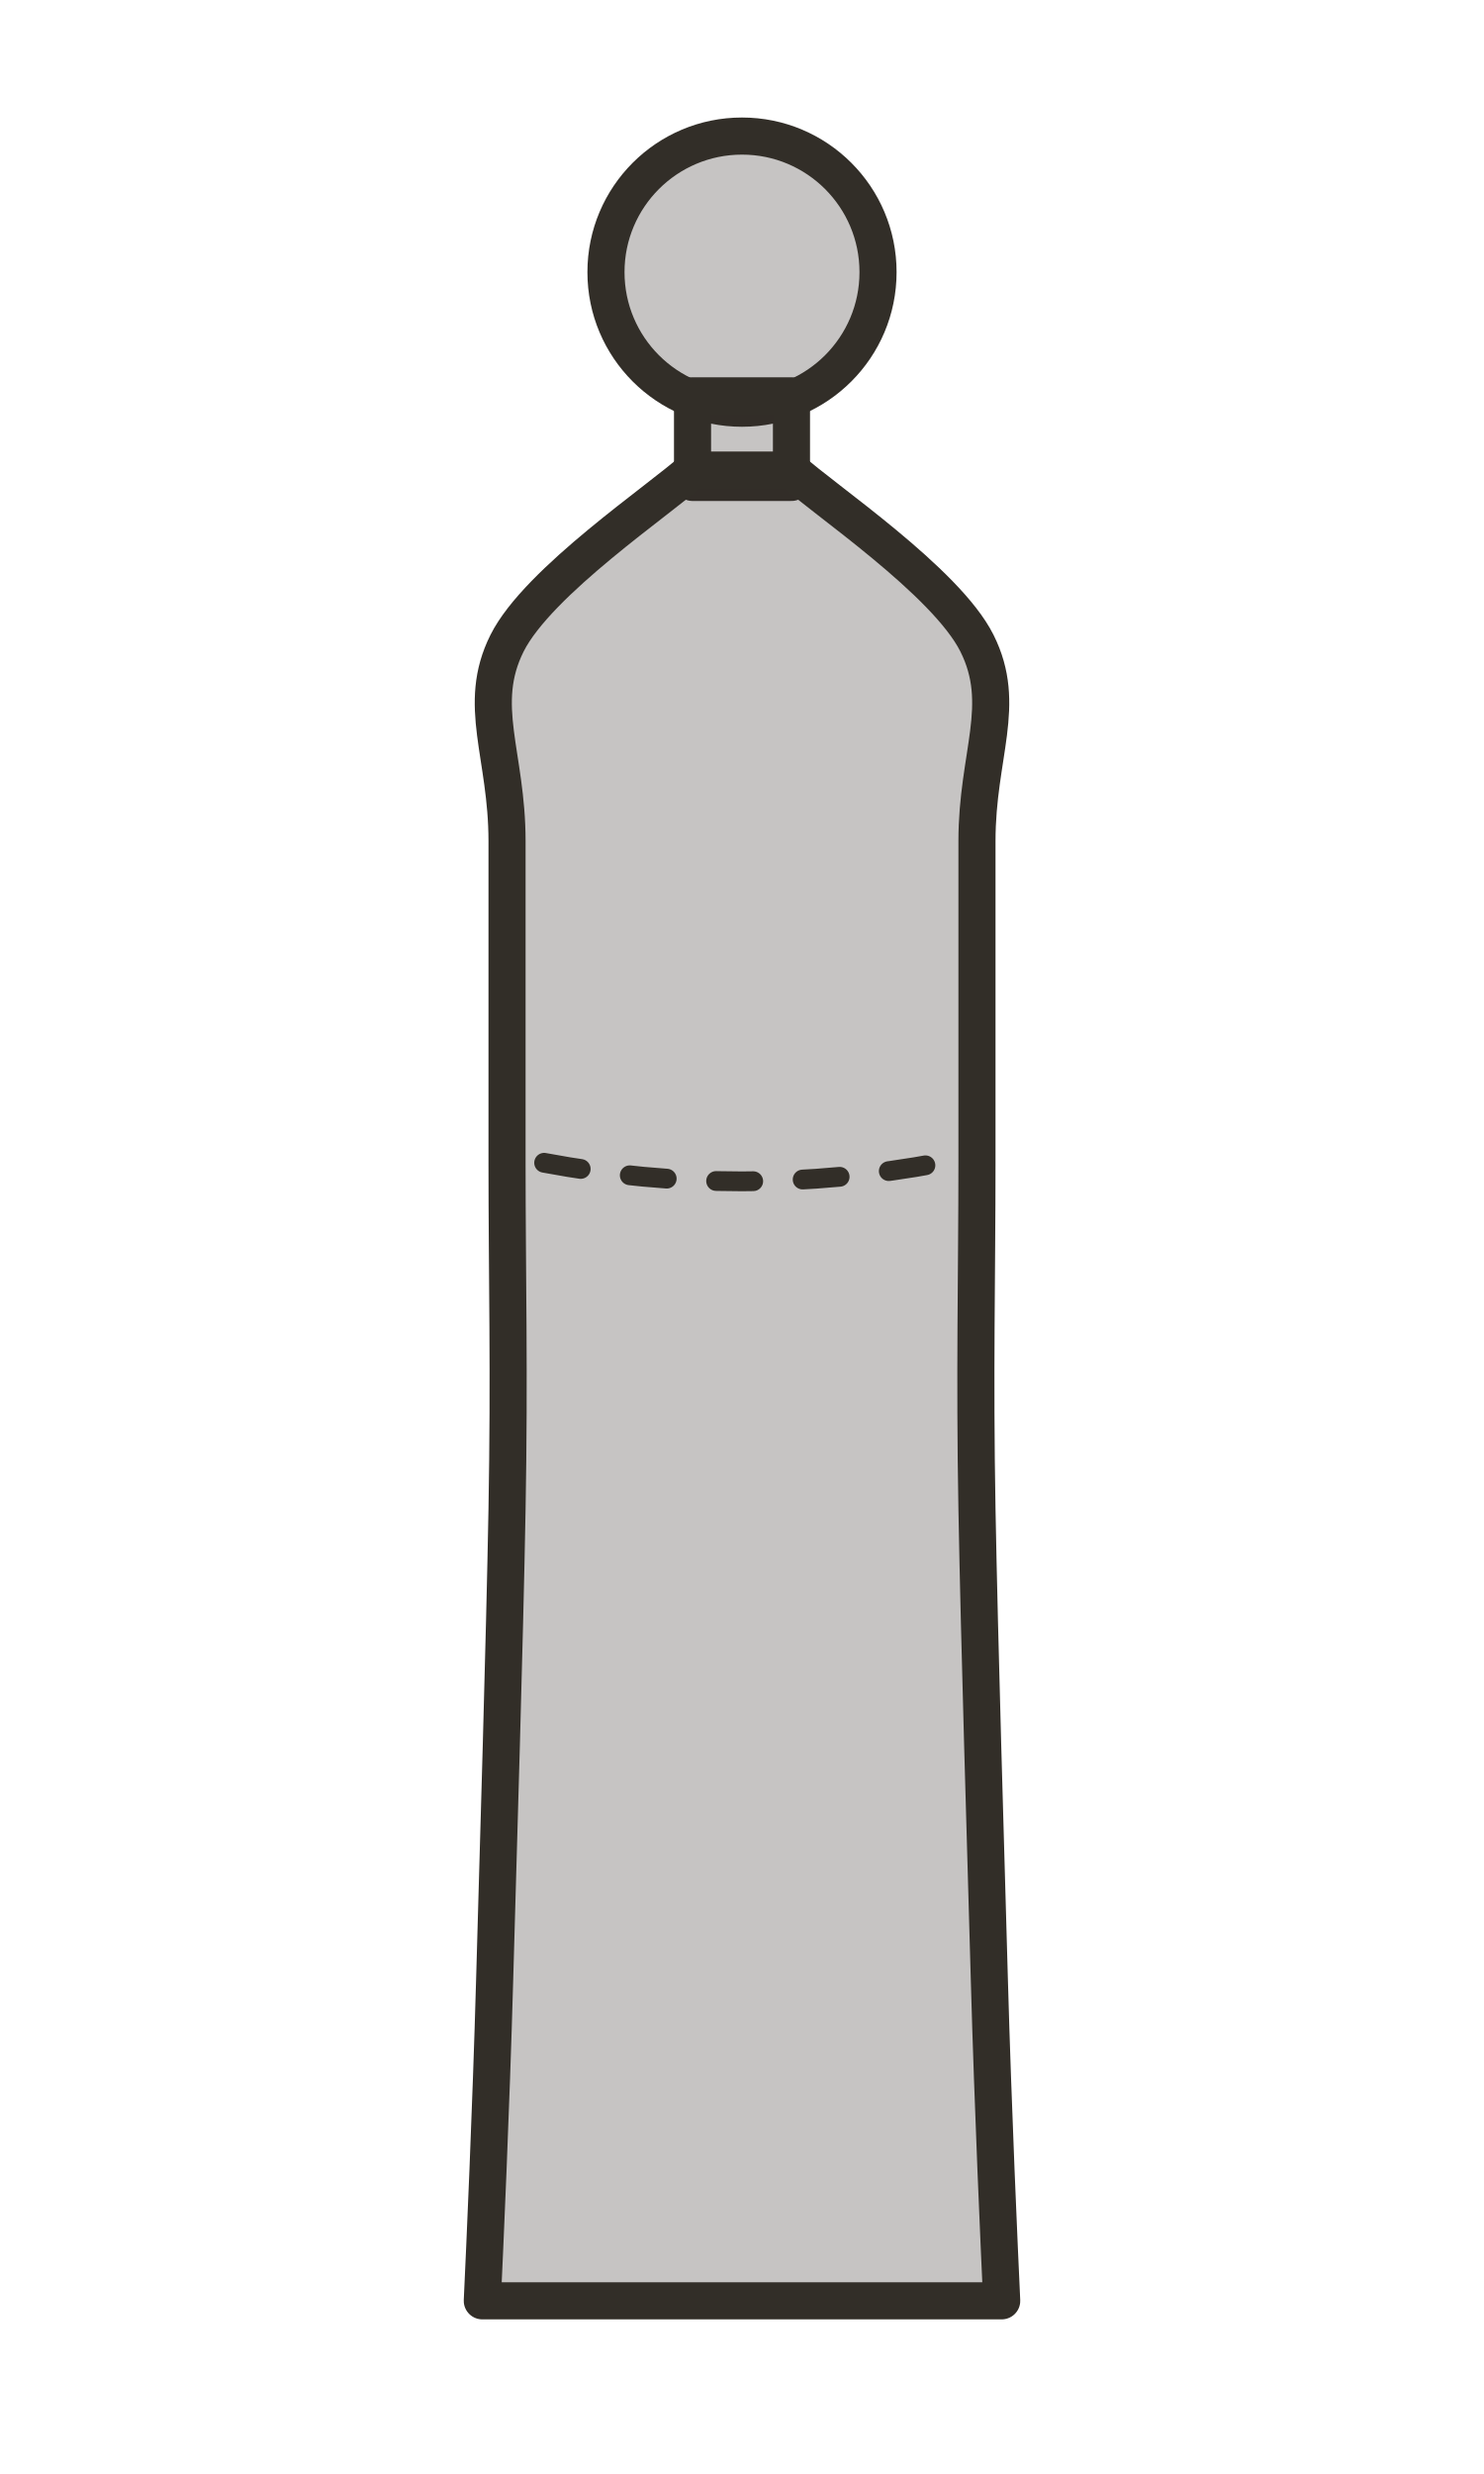
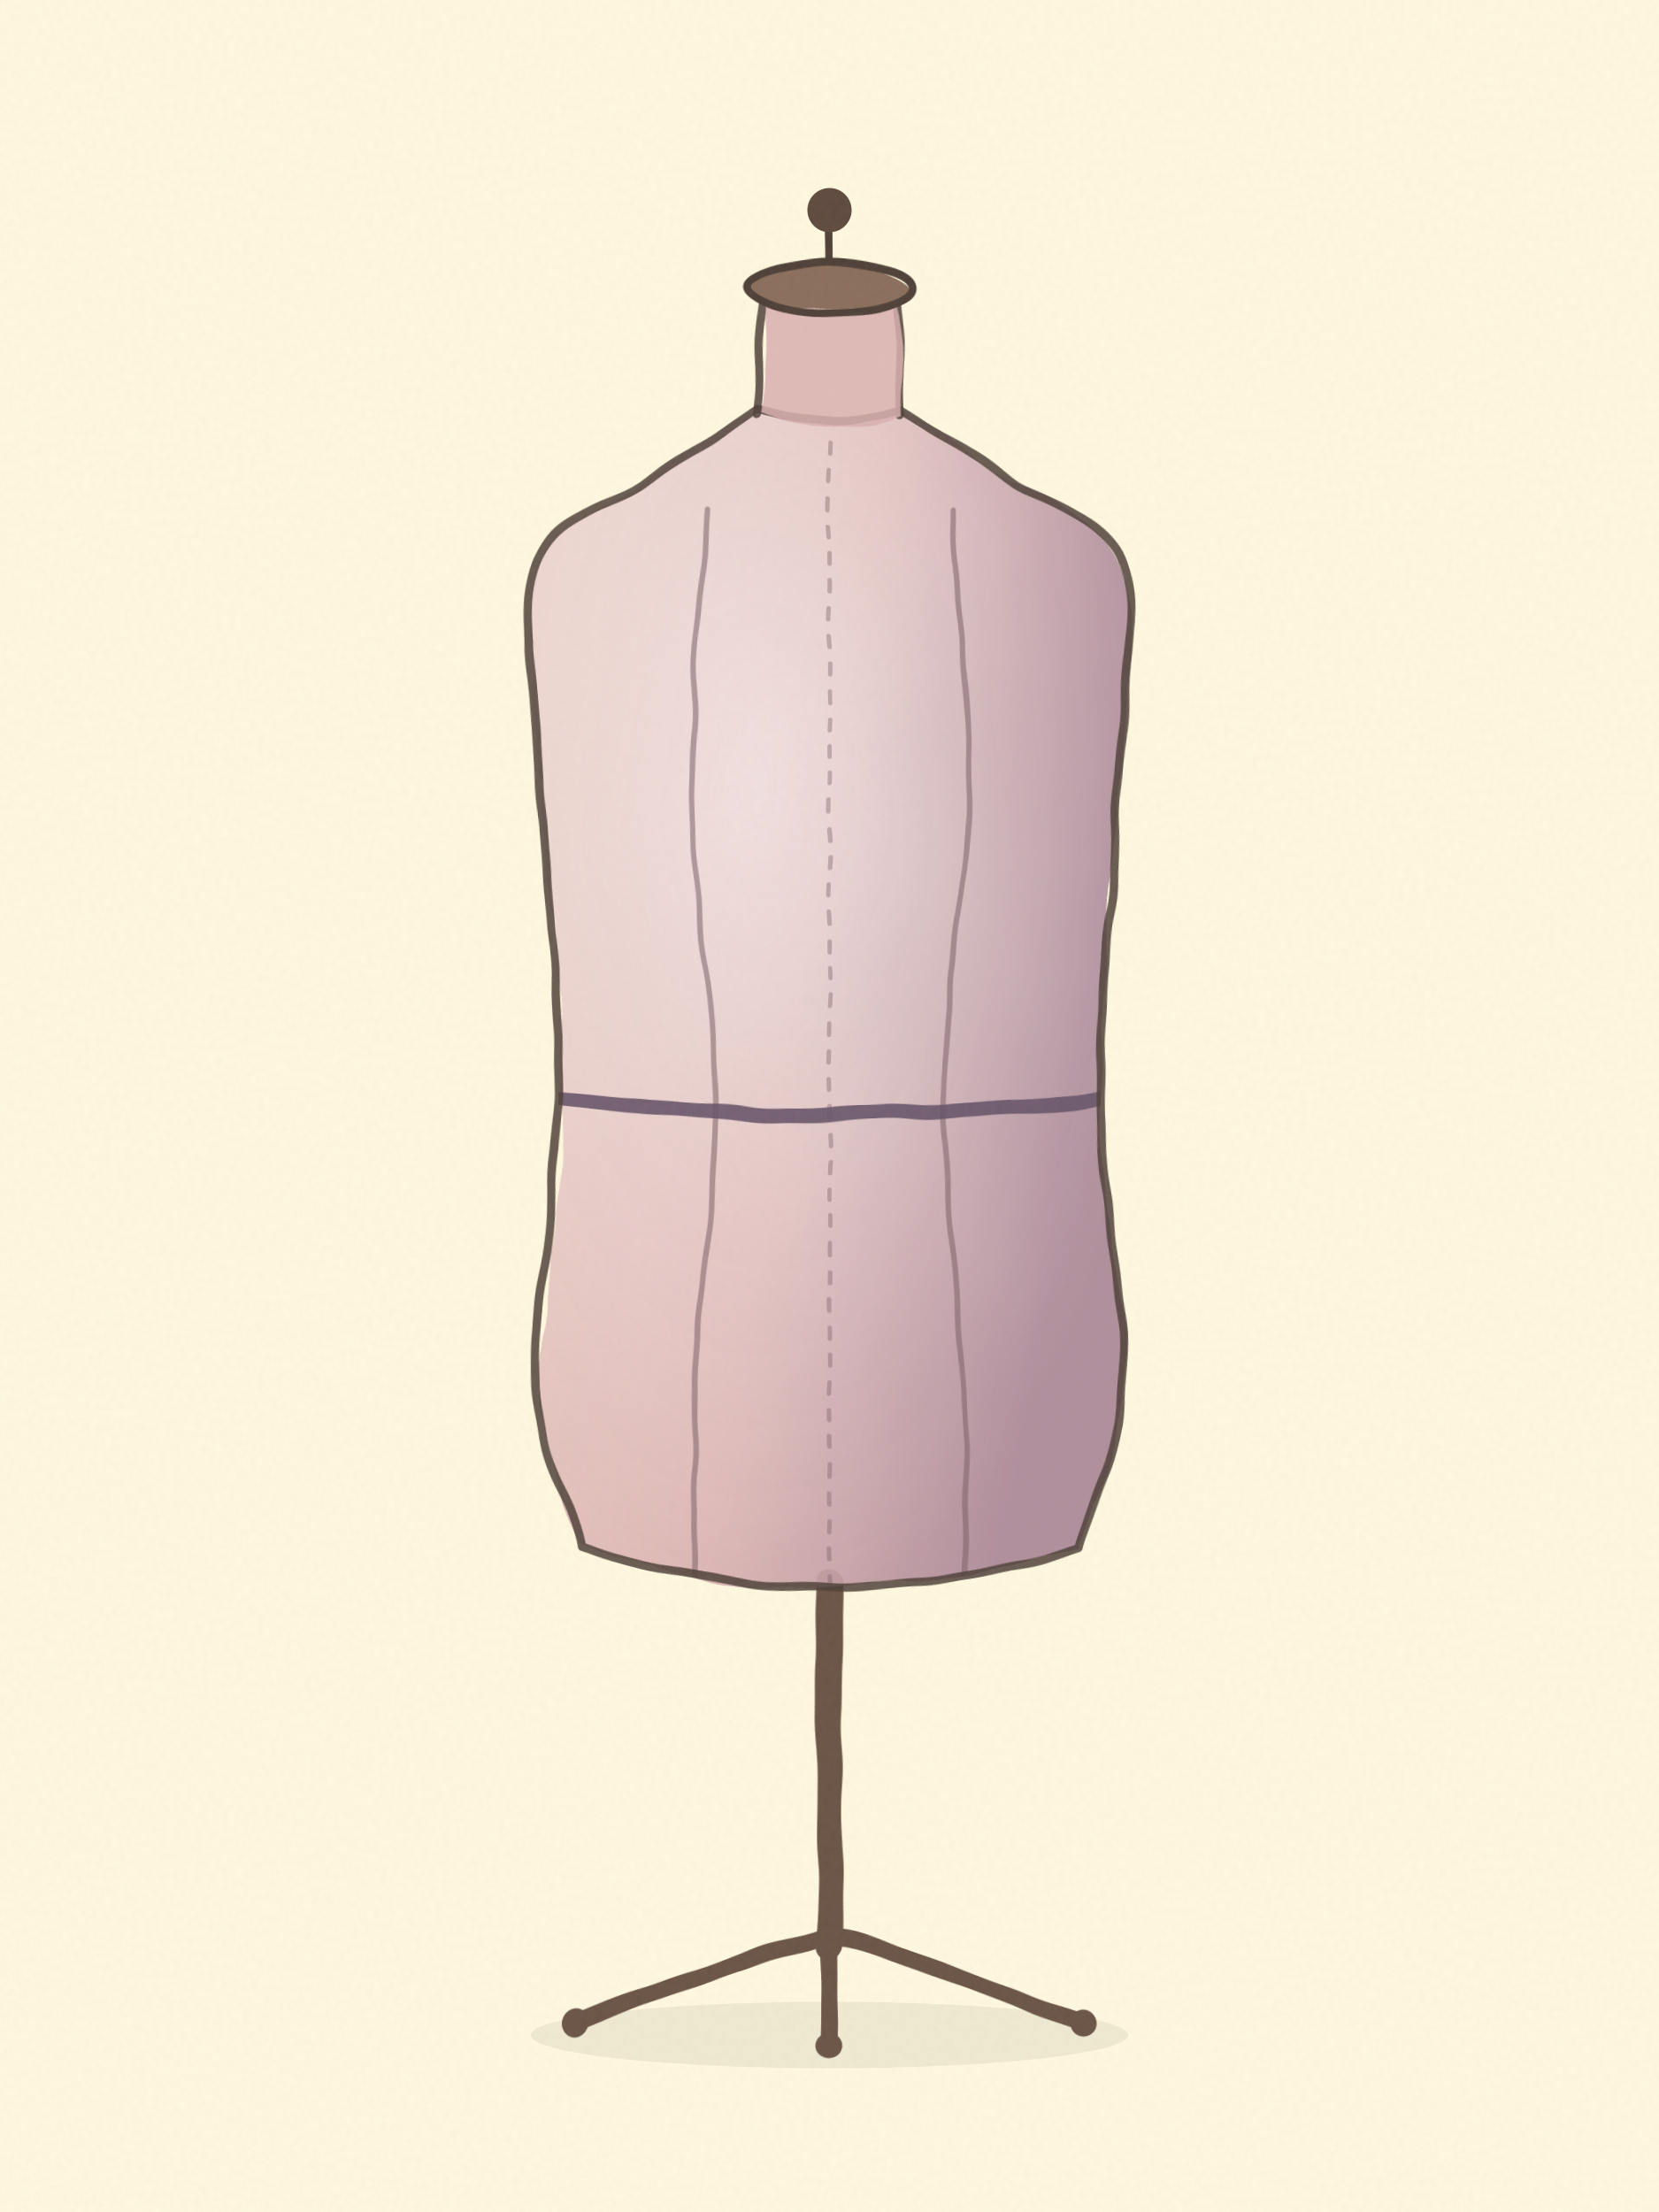
- <svg xmlns="http://www.w3.org/2000/svg" viewBox="0 0 120 200" width="120" height="200">
-   <g fill="#322E28" fill-opacity="0.28" stroke="#322E28" stroke-width="3" stroke-linecap="round" stroke-linejoin="round">
-     <circle cx="60" cy="22" r="11" />
-     <path d="M 56 32 L 56 39 L 64 39 L 64 32 Z" />
-     <path d="M 64.0 38.0 C 66.5 40.3 76.5 47.0 79.0 52.0 C 81.5 57.0 79.0 61.0 79.0 68.0 C 79.0 75.0 79.0 85.0 79.0 94.0 C 79.0 103.0 78.8 111.0 79.0 122.0 C 79.2 133.0 79.7 149.3 80.0 160.0 C 80.3 170.7 80.8 181.7 81.0 186.0 L 39.0 186.0 C 39.2 181.7 39.7 170.7 40.0 160.0 C 40.3 149.3 40.8 133.0 41.0 122.0 C 41.2 111.0 41.0 103.0 41.0 94.0 C 41.0 85.0 41.0 75.0 41.0 68.0 C 41.0 61.0 38.5 57.0 41.0 52.0 C 43.5 47.0 53.5 40.3 56.0 38.0 Z" />
-     <path d="M 44 94 Q 60 97 76 94" fill="none" stroke-dasharray="3 4" stroke-width="1.6" />
+ <svg xmlns="http://www.w3.org/2000/svg" viewBox="0 0 300 400" width="300" height="400">
+   <defs>
+     <linearGradient id="wash" x1="0" y1="0" x2="1" y2="0.3">
+       <stop offset="0" stop-color="#E9C9C3" />
+       <stop offset="0.55" stop-color="#D9AFB0" />
+       <stop offset="1" stop-color="#A88596" />
+     </linearGradient>
+     <radialGradient id="light" cx="0.38" cy="0.32" r="0.7">
+       <stop offset="0" stop-color="#FFFFFF" stop-opacity="0.55" />
+       <stop offset="1" stop-color="#FFFFFF" stop-opacity="0" />
+     </radialGradient>
+     <linearGradient id="wood" x1="0" y1="0" x2="1" y2="0">
+       <stop offset="0" stop-color="#8A6E5C" />
+       <stop offset="1" stop-color="#5E4A3E" />
+     </linearGradient>
+     <filter id="bleed" x="-10%" y="-10%" width="120%" height="120%">
+       <feTurbulence type="fractalNoise" baseFrequency="0.035" numOctaves="3" seed="4" result="n" />
+       <feDisplacementMap in="SourceGraphic" in2="n" scale="5" xChannelSelector="R" yChannelSelector="G" />
+     </filter>
+     <filter id="pencil" x="-10%" y="-10%" width="120%" height="120%">
+       <feTurbulence type="fractalNoise" baseFrequency="0.06" numOctaves="2" seed="7" result="g" />
+       <feDisplacementMap in="SourceGraphic" in2="g" scale="1.8" xChannelSelector="R" yChannelSelector="G" />
+     </filter>
+     <filter id="grain">
+       <feTurbulence type="fractalNoise" baseFrequency="0.8" numOctaves="2" seed="11" />
+       <feColorMatrix values="0 0 0 0 0.45  0 0 0 0 0.38  0 0 0 0 0.30  0 0 0 0.07 0" />
+     </filter>
+     <clipPath id="body">
+       <path d="M 137.0 74.0 C 133.7 76.2 123.8 82.3 117.1 87.0 C 110.5 91.7 100.2 92.5 97.0 102.0 C 93.8 111.5 97.3 128.0 98.0 144.0 C 98.7 160.0 101.2 180.3 101.0 198.0 C 100.8 215.7 96.3 236.3 97.0 250.0 C 97.7 263.7 103.7 275.0 105.0 280.0 Q 150.0 294.0 195.0 280.0 C 196.3 275.0 202.3 263.7 203.0 250.0 C 203.7 236.3 199.2 215.7 199.0 198.0 C 198.8 180.3 201.3 160.0 202.0 144.0 C 202.7 128.0 206.2 111.5 203.0 102.0 C 199.8 92.5 189.5 91.7 182.9 87.0 C 176.2 82.3 166.3 76.2 163.0 74.0 Q 150.0 78.0 137.0 74.0 Z" />
+     </clipPath>
+   </defs>
+   <rect width="300" height="400" fill="#FFF9E0" />
+   <ellipse cx="150" cy="368" rx="54" ry="6" fill="#6B5A50" opacity="0.10" />
+   <g filter="url(#pencil)" stroke="#5A4A40" stroke-linecap="round" fill="none">
+     <path d="M 150 286 L 150 352" stroke="#6A5446" stroke-width="4.5" />
+     <path d="M 150 350 Q 128 356 104 366 M 150 350 Q 172 356 196 366 M 150 350 L 150 370" stroke="#6A5446" stroke-width="3" />
+     <circle cx="104" cy="366" r="2.4" fill="#6A5446" stroke="none" />
+     <circle cx="196" cy="366" r="2.4" fill="#6A5446" stroke="none" />
+     <circle cx="150" cy="370" r="2.4" fill="#6A5446" stroke="none" />
  </g>
+   <g filter="url(#bleed)">
+     <path d="M 137.0 74.0 C 133.7 76.2 123.8 82.3 117.1 87.0 C 110.5 91.7 100.2 92.5 97.0 102.0 C 93.8 111.5 97.3 128.0 98.0 144.0 C 98.7 160.0 101.2 180.3 101.0 198.0 C 100.8 215.7 96.3 236.3 97.0 250.0 C 97.7 263.7 103.7 275.0 105.0 280.0 Q 150.0 294.0 195.0 280.0 C 196.3 275.0 202.3 263.7 203.0 250.0 C 203.7 236.3 199.2 215.7 199.0 198.0 C 198.8 180.3 201.3 160.0 202.0 144.0 C 202.7 128.0 206.2 111.5 203.0 102.0 C 199.8 92.5 189.5 91.7 182.9 87.0 C 176.2 82.3 166.3 76.2 163.0 74.0 Q 150.0 78.0 137.0 74.0 Z" fill="url(#wash)" opacity="0.92" />
+     <path d="M 137.0 74.0 C 133.7 76.2 123.8 82.3 117.1 87.0 C 110.5 91.7 100.2 92.5 97.0 102.0 C 93.8 111.5 97.3 128.0 98.0 144.0 C 98.7 160.0 101.2 180.3 101.0 198.0 C 100.8 215.7 96.3 236.3 97.0 250.0 C 97.7 263.7 103.7 275.0 105.0 280.0 Q 150.0 294.0 195.0 280.0 C 196.3 275.0 202.3 263.7 203.0 250.0 C 203.7 236.3 199.2 215.7 199.0 198.0 C 198.8 180.3 201.3 160.0 202.0 144.0 C 202.7 128.0 206.2 111.5 203.0 102.0 C 199.8 92.5 189.5 91.7 182.9 87.0 C 176.2 82.3 166.3 76.2 163.0 74.0 Q 150.0 78.0 137.0 74.0 Z" fill="url(#light)" />
+   </g>
+   <g clip-path="url(#body)" filter="url(#pencil)" fill="none" stroke-linecap="round">
+     <path d="M 127.7 92.0 C 127.3 100.7 124.8 126.3 125.0 144.0 C 125.3 161.7 129.3 180.3 129.4 198.0 C 129.5 215.7 126.3 235.3 125.6 250.0 C 125.0 264.7 125.6 280.0 125.6 286.0" stroke="#7A5E64" stroke-width="1" opacity="0.55" />
+     <path d="M 172.3 92.0 C 172.7 100.7 175.2 126.3 175.0 144.0 C 174.7 161.7 170.7 180.3 170.6 198.0 C 170.5 215.7 173.7 235.3 174.4 250.0 C 175.0 264.7 174.4 280.0 174.4 286.0" stroke="#7A5E64" stroke-width="1" opacity="0.55" />
+     <path d="M 150 80 L 150 288" stroke="#7A5E64" stroke-width="0.8" opacity="0.4" stroke-dasharray="2 3" />
+     <path d="M 97 198 Q 150 205 203 198" stroke="#675469" stroke-width="2.6" opacity="0.9" />
+   </g>
+   <g filter="url(#pencil)" fill="none" stroke="#4E4038" stroke-width="1.5" stroke-linejoin="round" stroke-linecap="round">
+     <path d="M 137.0 74.0 C 133.7 76.2 123.8 82.3 117.1 87.0 C 110.5 91.7 100.2 92.5 97.0 102.0 C 93.8 111.5 97.3 128.0 98.0 144.0 C 98.7 160.0 101.2 180.3 101.0 198.0 C 100.8 215.7 96.3 236.3 97.0 250.0 C 97.7 263.7 103.7 275.0 105.0 280.0 Q 150.0 294.0 195.0 280.0 C 196.3 275.0 202.3 263.7 203.0 250.0 C 203.7 236.3 199.2 215.7 199.0 198.0 C 198.8 180.3 201.3 160.0 202.0 144.0 C 202.7 128.0 206.2 111.5 203.0 102.0 C 199.8 92.5 189.5 91.7 182.9 87.0 C 176.2 82.3 166.3 76.2 163.0 74.0 Q 150.0 78.0 137.0 74.0 Z" opacity="0.85" />
+     <path d="M 137 75 L 138 52 M 163 75 L 162 52" opacity="0.85" />
+   </g>
+   <g filter="url(#bleed)">
+     <path d="M 138 52 L 162 52 L 163 75 Q 150 78 137 75 Z" fill="#D9AFB0" opacity="0.85" />
+     <ellipse cx="150" cy="52" rx="15" ry="4.5" fill="#8A6E5C" />
+   </g>
+   <g filter="url(#pencil)" stroke="#4E4038" stroke-width="1.4" fill="none">
+     <ellipse cx="150" cy="52" rx="15" ry="4.5" />
+     <path d="M 150 47.5 L 150 40" />
+   </g>
+   <circle cx="150" cy="38" r="4" fill="#5E4A3E" />
+   <rect width="300" height="400" filter="url(#grain)" />
</svg>
